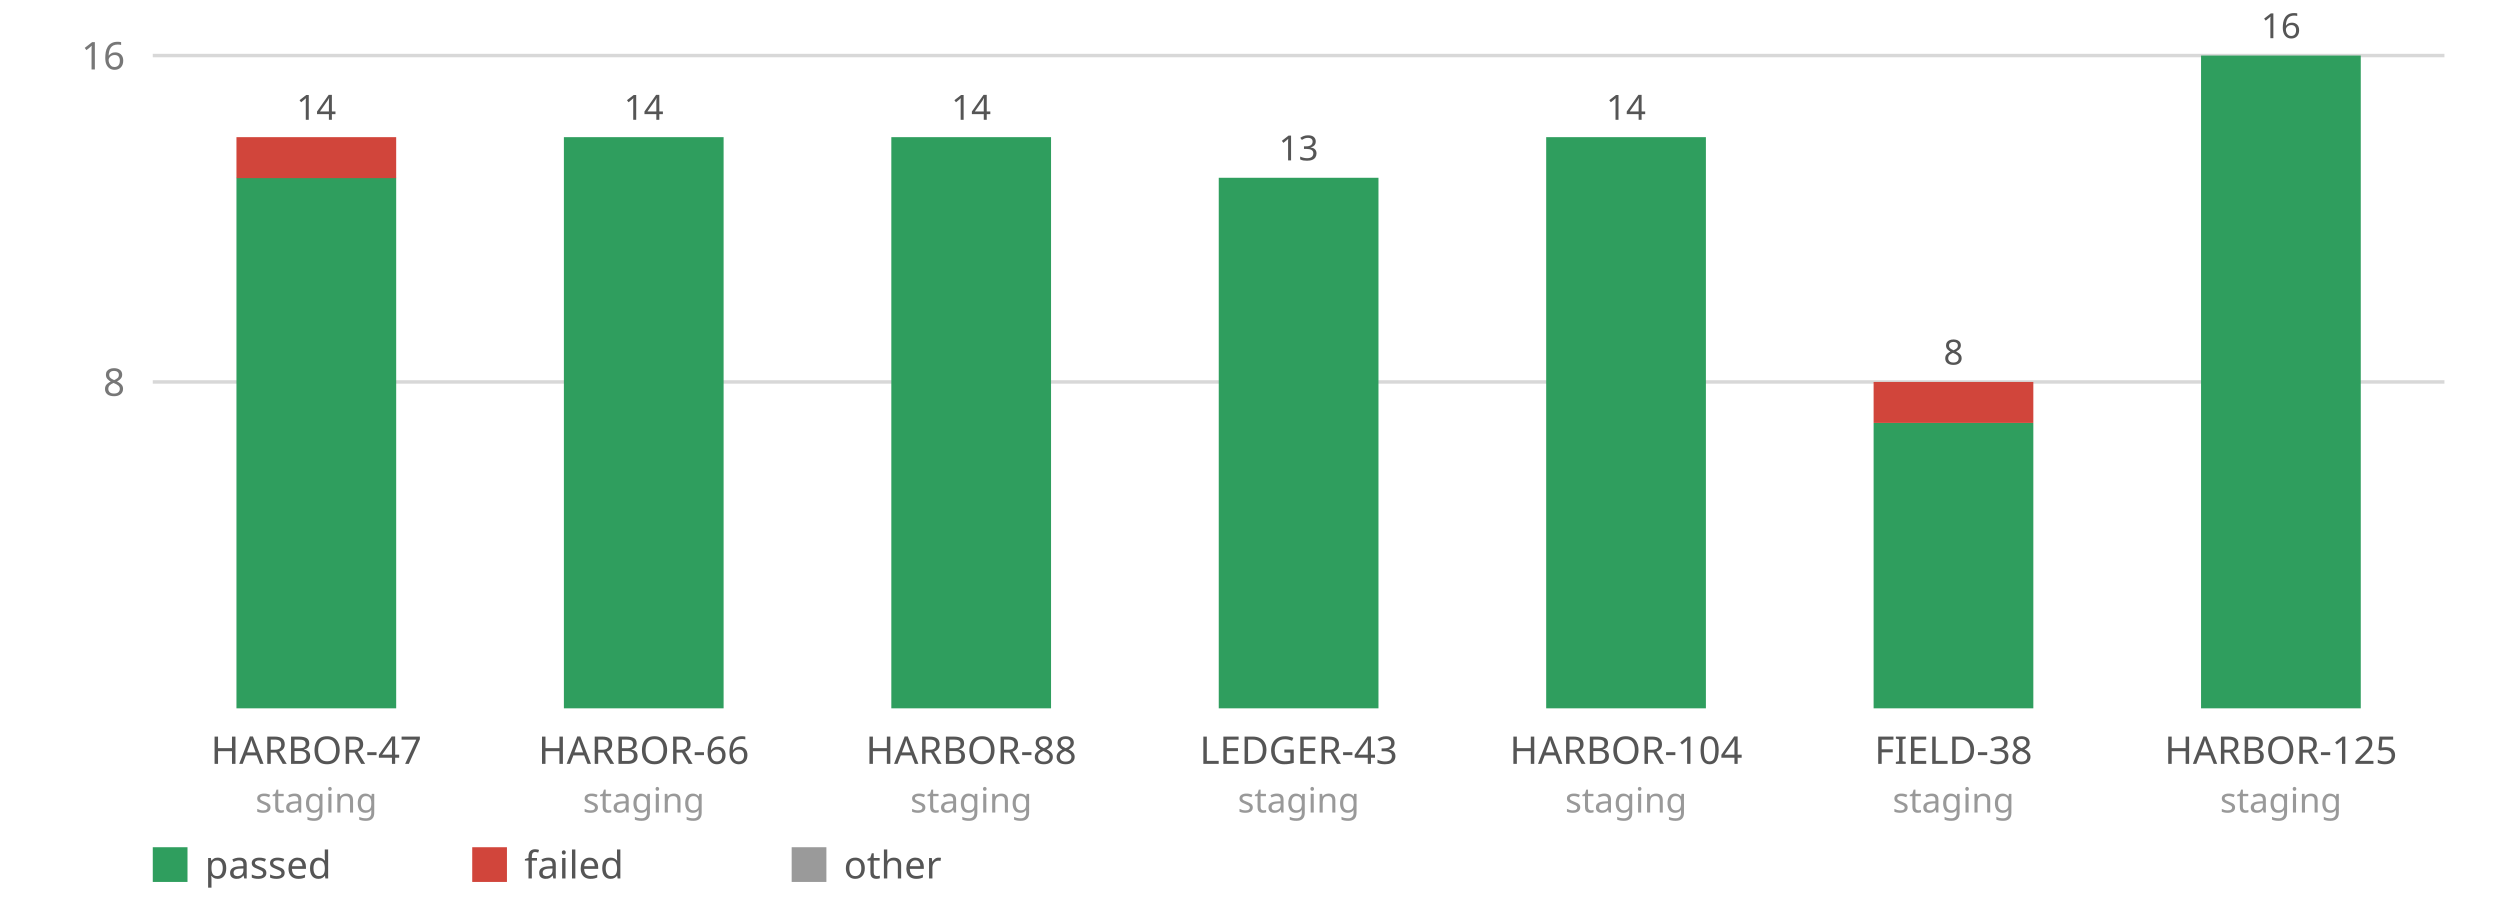
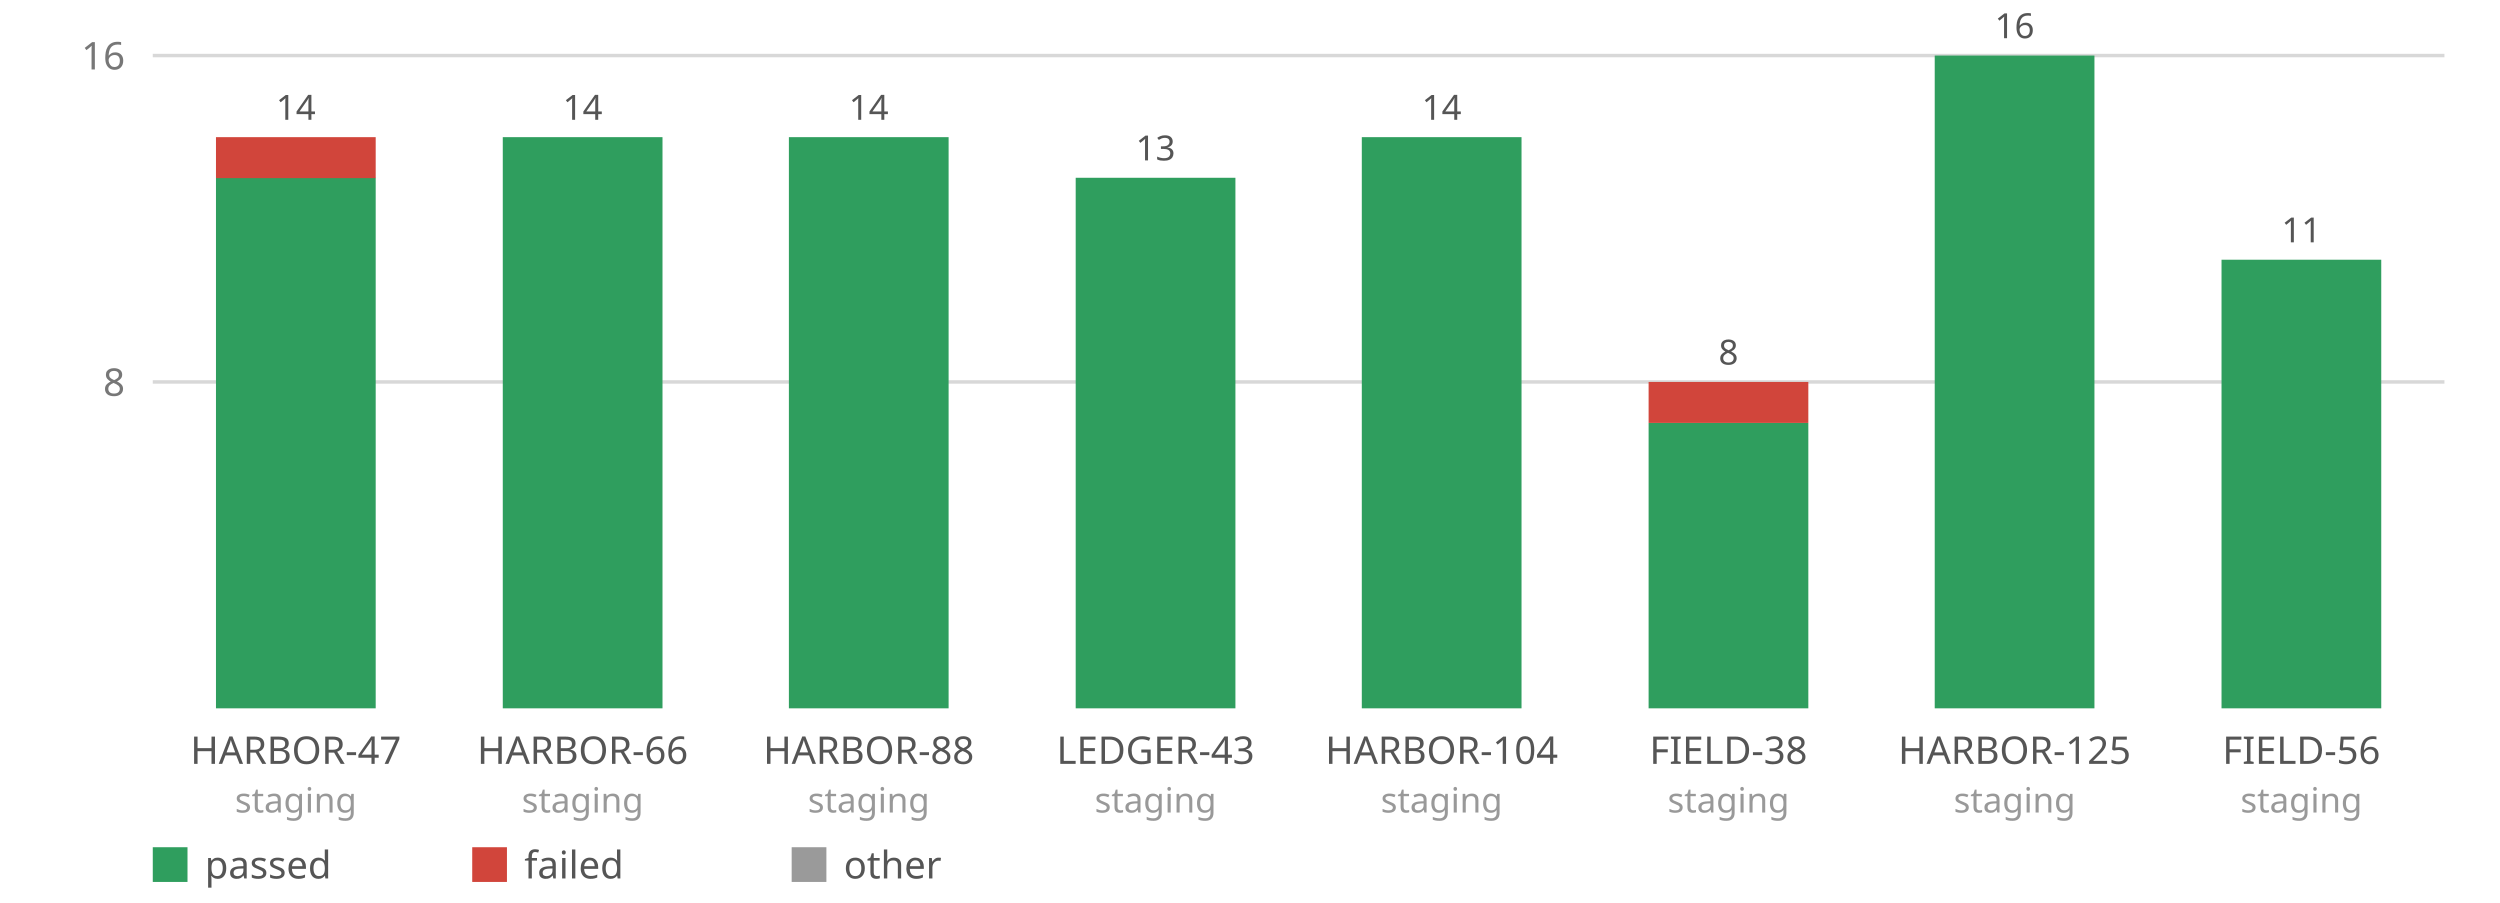
<svg xmlns="http://www.w3.org/2000/svg" viewBox="0 0 720 260" width="720" height="260" font-family="ui-sans-serif, system-ui, sans-serif">
  <rect width="720" height="260" fill="none" />
  <line x1="44" y1="110.0" x2="704" y2="110.0" stroke="#d8d8d8" stroke-width="1" />
  <text x="36" y="114.0" font-size="11" fill="#777" text-anchor="end">8</text>
  <line x1="44" y1="16.0" x2="704" y2="16.0" stroke="#d8d8d8" stroke-width="1" />
  <text x="36" y="20.0" font-size="11" fill="#777" text-anchor="end">16</text>
-   <rect x="68.1" y="51.2" width="46.0" height="152.8" fill="#2f9e5e" />
-   <rect x="68.1" y="39.5" width="46.0" height="11.8" fill="#d1453b" />
-   <text x="91.1" y="220" font-size="11" fill="#555" text-anchor="middle">HARBOR-47</text>
-   <text x="91.1" y="234" font-size="10" fill="#999" text-anchor="middle">staging</text>
-   <text x="91.1" y="34.5" font-size="10" fill="#555" text-anchor="middle">14</text>
-   <rect x="162.4" y="39.5" width="46.0" height="164.5" fill="#2f9e5e" />
-   <text x="185.4" y="220" font-size="11" fill="#555" text-anchor="middle">HARBOR-66</text>
-   <text x="185.4" y="234" font-size="10" fill="#999" text-anchor="middle">staging</text>
-   <text x="185.4" y="34.5" font-size="10" fill="#555" text-anchor="middle">14</text>
-   <rect x="256.7" y="39.5" width="46.0" height="164.5" fill="#2f9e5e" />
-   <text x="279.7" y="220" font-size="11" fill="#555" text-anchor="middle">HARBOR-88</text>
-   <text x="279.7" y="234" font-size="10" fill="#999" text-anchor="middle">staging</text>
-   <text x="279.7" y="34.5" font-size="10" fill="#555" text-anchor="middle">14</text>
-   <rect x="351.0" y="51.2" width="46.0" height="152.8" fill="#2f9e5e" />
-   <text x="374.0" y="220" font-size="11" fill="#555" text-anchor="middle">LEDGER-43</text>
-   <text x="374.0" y="234" font-size="10" fill="#999" text-anchor="middle">staging</text>
-   <text x="374.0" y="46.2" font-size="10" fill="#555" text-anchor="middle">13</text>
-   <rect x="445.3" y="39.5" width="46.0" height="164.5" fill="#2f9e5e" />
-   <text x="468.3" y="220" font-size="11" fill="#555" text-anchor="middle">HARBOR-104</text>
-   <text x="468.3" y="234" font-size="10" fill="#999" text-anchor="middle">staging</text>
-   <text x="468.3" y="34.5" font-size="10" fill="#555" text-anchor="middle">14</text>
-   <rect x="539.6" y="121.8" width="46.0" height="82.2" fill="#2f9e5e" />
-   <rect x="539.6" y="110.0" width="46.0" height="11.8" fill="#d1453b" />
-   <text x="562.6" y="220" font-size="11" fill="#555" text-anchor="middle">FIELD-38</text>
-   <text x="562.6" y="234" font-size="10" fill="#999" text-anchor="middle">staging</text>
-   <text x="562.6" y="105.0" font-size="10" fill="#555" text-anchor="middle">8</text>
-   <rect x="633.9" y="16.0" width="46.0" height="188.0" fill="#2f9e5e" />
-   <text x="656.9" y="220" font-size="11" fill="#555" text-anchor="middle">HARBOR-125</text>
-   <text x="656.9" y="234" font-size="10" fill="#999" text-anchor="middle">staging</text>
-   <text x="656.9" y="11.0" font-size="10" fill="#555" text-anchor="middle">16</text>
+   <rect x="62.2" y="51.2" width="46.0" height="152.8" fill="#2f9e5e" />
+   <rect x="62.2" y="39.5" width="46.0" height="11.8" fill="#d1453b" />
+   <text x="85.2" y="220" font-size="11" fill="#555" text-anchor="middle">HARBOR-47</text>
+   <text x="85.2" y="234" font-size="10" fill="#999" text-anchor="middle">staging</text>
+   <text x="85.2" y="34.5" font-size="10" fill="#555" text-anchor="middle">14</text>
+   <rect x="144.8" y="39.5" width="46.0" height="164.5" fill="#2f9e5e" />
+   <text x="167.8" y="220" font-size="11" fill="#555" text-anchor="middle">HARBOR-66</text>
+   <text x="167.8" y="234" font-size="10" fill="#999" text-anchor="middle">staging</text>
+   <text x="167.8" y="34.5" font-size="10" fill="#555" text-anchor="middle">14</text>
+   <rect x="227.2" y="39.5" width="46.0" height="164.5" fill="#2f9e5e" />
+   <text x="250.2" y="220" font-size="11" fill="#555" text-anchor="middle">HARBOR-88</text>
+   <text x="250.2" y="234" font-size="10" fill="#999" text-anchor="middle">staging</text>
+   <text x="250.2" y="34.5" font-size="10" fill="#555" text-anchor="middle">14</text>
+   <rect x="309.8" y="51.2" width="46.0" height="152.8" fill="#2f9e5e" />
+   <text x="332.8" y="220" font-size="11" fill="#555" text-anchor="middle">LEDGER-43</text>
+   <text x="332.8" y="234" font-size="10" fill="#999" text-anchor="middle">staging</text>
+   <text x="332.8" y="46.2" font-size="10" fill="#555" text-anchor="middle">13</text>
+   <rect x="392.2" y="39.5" width="46.0" height="164.5" fill="#2f9e5e" />
+   <text x="415.2" y="220" font-size="11" fill="#555" text-anchor="middle">HARBOR-104</text>
+   <text x="415.2" y="234" font-size="10" fill="#999" text-anchor="middle">staging</text>
+   <text x="415.2" y="34.5" font-size="10" fill="#555" text-anchor="middle">14</text>
+   <rect x="474.8" y="121.8" width="46.0" height="82.2" fill="#2f9e5e" />
+   <rect x="474.8" y="110.0" width="46.0" height="11.8" fill="#d1453b" />
+   <text x="497.8" y="220" font-size="11" fill="#555" text-anchor="middle">FIELD-38</text>
+   <text x="497.8" y="234" font-size="10" fill="#999" text-anchor="middle">staging</text>
+   <text x="497.8" y="105.0" font-size="10" fill="#555" text-anchor="middle">8</text>
+   <rect x="557.2" y="16.0" width="46.0" height="188.0" fill="#2f9e5e" />
+   <text x="580.2" y="220" font-size="11" fill="#555" text-anchor="middle">HARBOR-125</text>
+   <text x="580.2" y="234" font-size="10" fill="#999" text-anchor="middle">staging</text>
+   <text x="580.2" y="11.0" font-size="10" fill="#555" text-anchor="middle">16</text>
+   <rect x="639.8" y="74.8" width="46.0" height="129.2" fill="#2f9e5e" />
+   <text x="662.8" y="220" font-size="11" fill="#555" text-anchor="middle">FIELD-56</text>
+   <text x="662.8" y="234" font-size="10" fill="#999" text-anchor="middle">staging</text>
+   <text x="662.8" y="69.8" font-size="10" fill="#555" text-anchor="middle">11</text>
  <rect x="44" y="244" width="10" height="10" fill="#2f9e5e" />
  <text x="59" y="253" font-size="11" fill="#555">passed</text>
  <rect x="136" y="244" width="10" height="10" fill="#d1453b" />
  <text x="151" y="253" font-size="11" fill="#555">failed</text>
  <rect x="228" y="244" width="10" height="10" fill="#9a9a9a" />
  <text x="243" y="253" font-size="11" fill="#555">other</text>
</svg>
